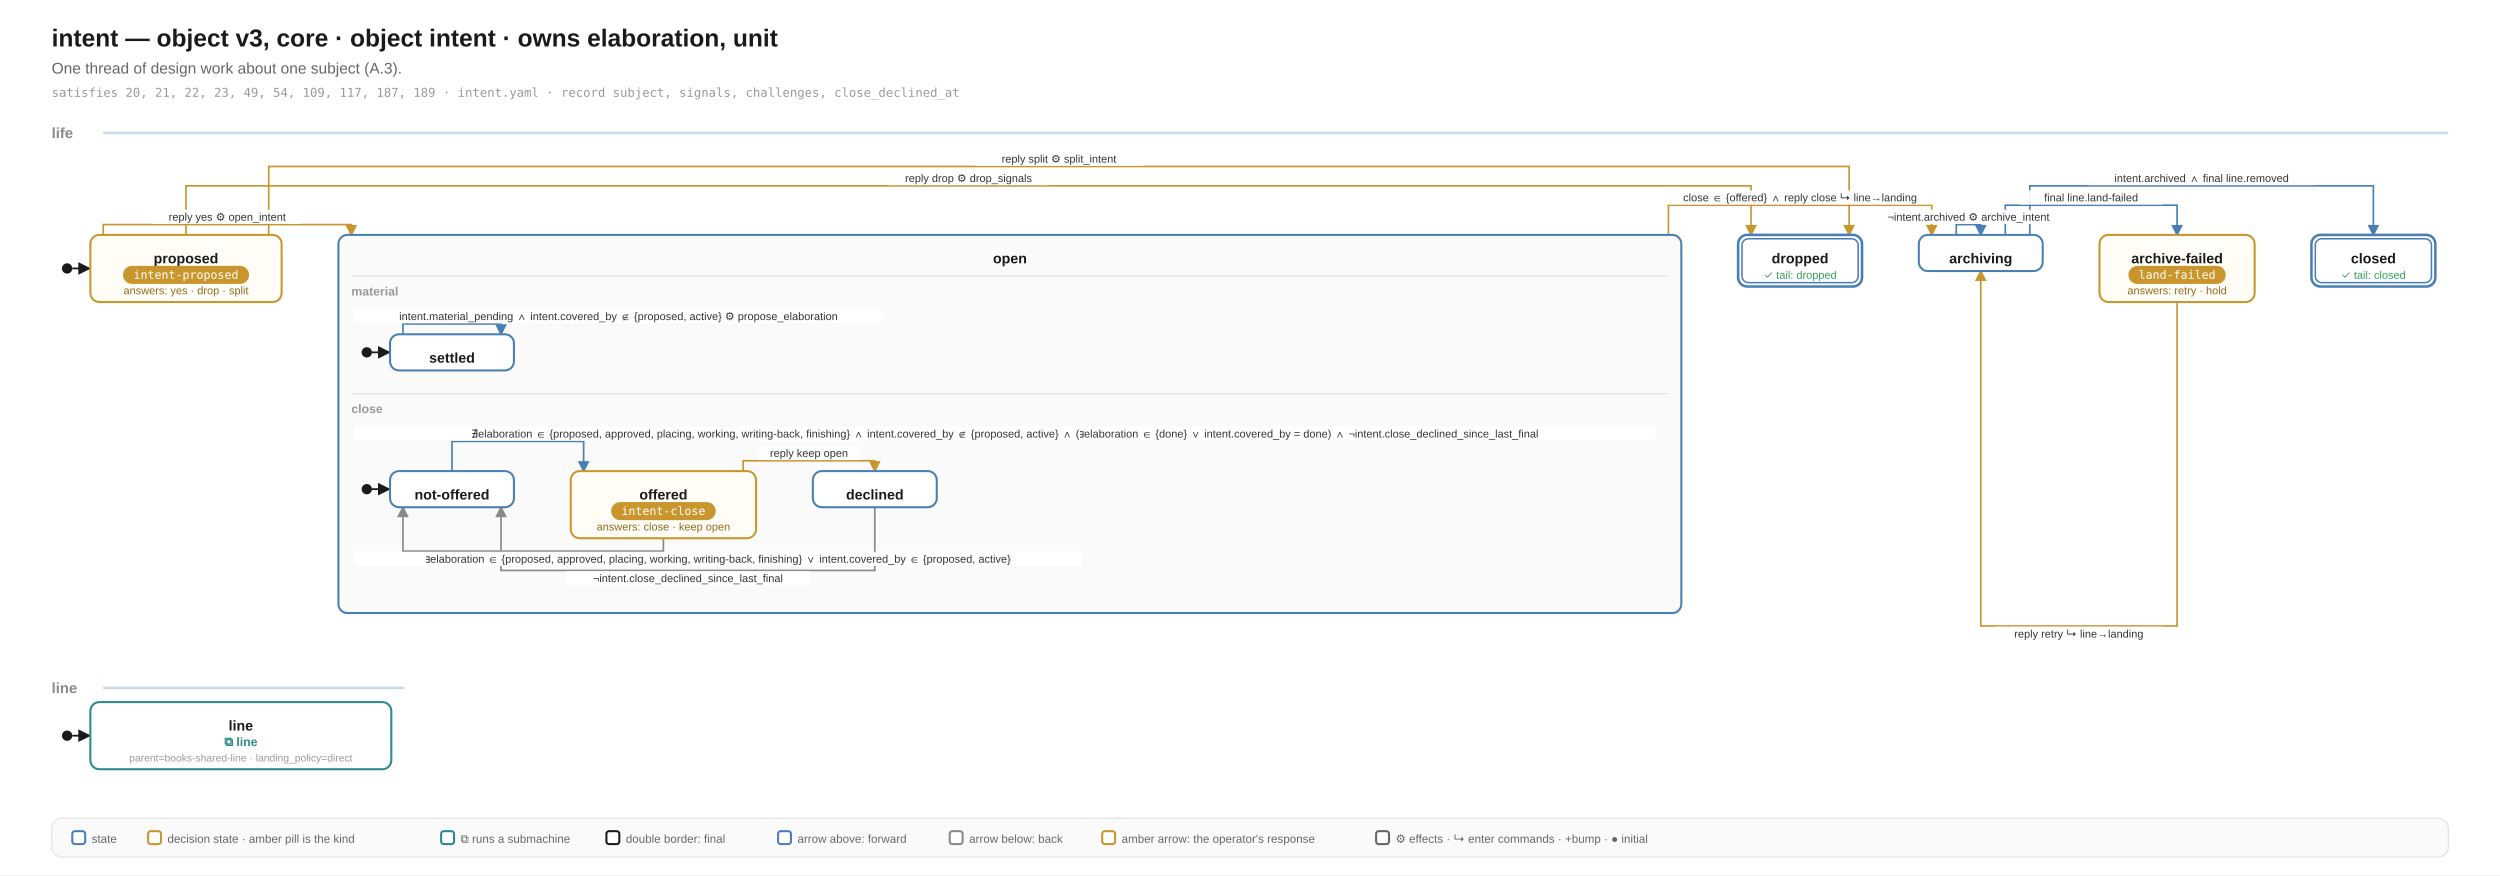
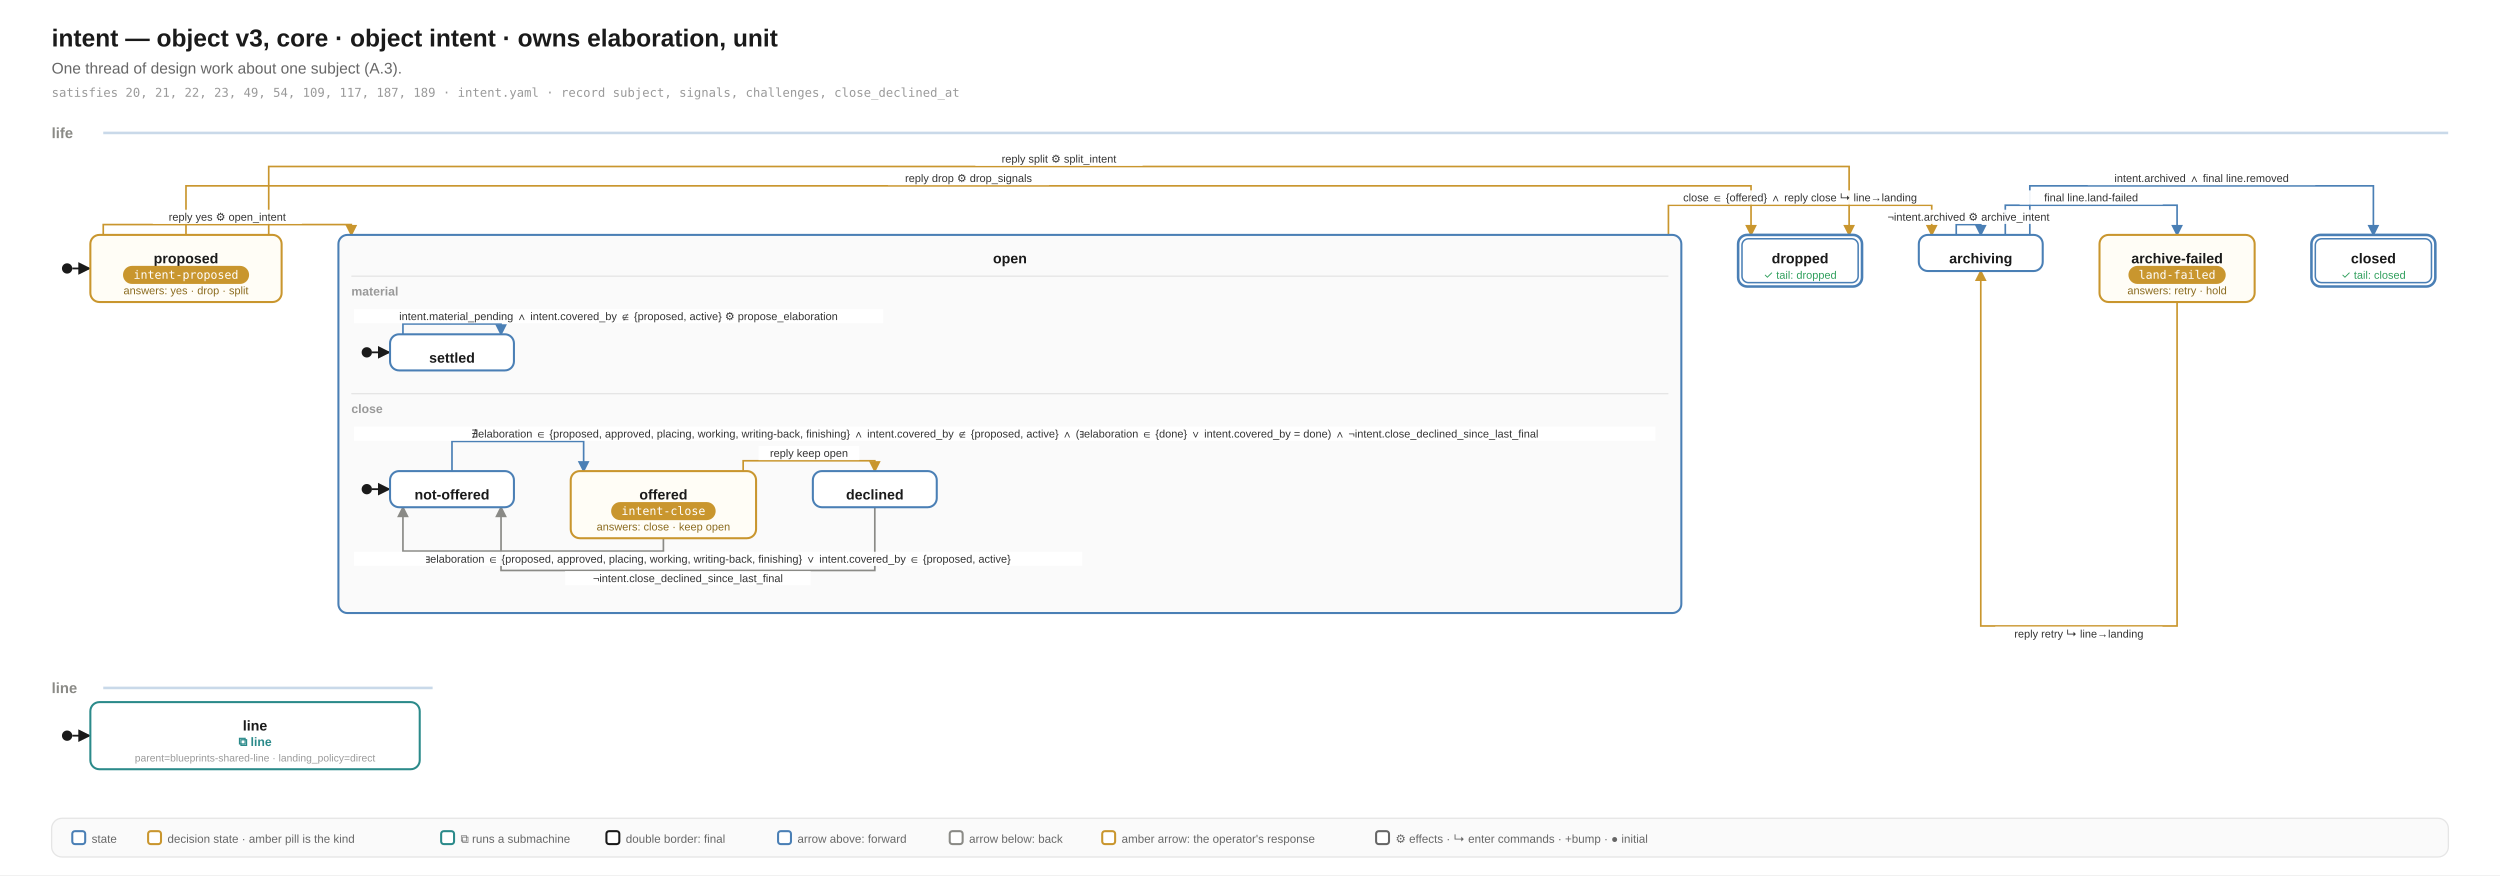
<svg xmlns="http://www.w3.org/2000/svg" width="1937" height="678" viewBox="0 0 1937 678" font-family="-apple-system, 'Helvetica Neue', Arial, sans-serif">
  <defs>
    <marker id="mB" viewBox="0 0 10 10" refX="8.5" refY="5" markerWidth="7" markerHeight="7" orient="auto-start-reverse">
      <path d="M0 0L10 5L0 10z" fill="#4a7fb5" />
    </marker>
    <marker id="mT" viewBox="0 0 10 10" refX="8.5" refY="5" markerWidth="7" markerHeight="7" orient="auto-start-reverse">
      <path d="M0 0L10 5L0 10z" fill="#2b8a8a" />
    </marker>
    <marker id="mG" viewBox="0 0 10 10" refX="8.5" refY="5" markerWidth="7" markerHeight="7" orient="auto-start-reverse">
      <path d="M0 0L10 5L0 10z" fill="#8a8a86" />
    </marker>
    <marker id="mA" viewBox="0 0 10 10" refX="8.5" refY="5" markerWidth="7" markerHeight="7" orient="auto-start-reverse">
      <path d="M0 0L10 5L0 10z" fill="#c9962e" />
    </marker>
    <marker id="mI" viewBox="0 0 10 10" refX="8.5" refY="5" markerWidth="7" markerHeight="7" orient="auto-start-reverse">
      <path d="M0 0L10 5L0 10z" fill="#1a1a1a" />
    </marker>
  </defs>
  <rect width="1937" height="678" fill="#fff" />
  <text x="40" y="36" font-size="19" font-weight="700" fill="#1a1a1a">intent — object v3, core · object intent · owns elaboration, unit</text>
  <text x="40" y="57" font-size="12" fill="#666">One thread of design work about one subject (A.3).</text>
  <text x="40" y="75" font-size="9.5" font-family="monospace" fill="#999">satisfies 20, 21, 22, 23, 49, 54, 109, 117, 187, 189 · intent.yaml · record subject, signals, challenges, close_declined_at</text>
  <text x="40" y="107" font-size="11.5" font-weight="700" fill="#8a8a86">life</text>
  <line x1="80" y1="103" x2="1896.85" y2="103" stroke="#4a7fb5" stroke-width="2" opacity="0.3" />
  <circle cx="52.0" cy="208.0" r="4" fill="#1a1a1a" />
  <line x1="56.0" y1="208.0" x2="69.0" y2="208.0" stroke="#1a1a1a" stroke-width="1.4" marker-end="url(#mI)" />
  <path d="M80.0,182.0 V174.0 H272.2 V182.0" fill="none" stroke="#c9962e" stroke-width="1.3" marker-end="url(#mA)" />
  <path d="M144.1,182.0 V144.0 H1356.7 V182.0" fill="none" stroke="#c9962e" stroke-width="1.3" marker-end="url(#mA)" />
  <path d="M208.2,182.0 V129.0 H1432.7 V182.0" fill="none" stroke="#c9962e" stroke-width="1.3" marker-end="url(#mA)" />
  <path d="M1292.7,182.0 V159.0 H1496.7 V182.0" fill="none" stroke="#c9962e" stroke-width="1.3" marker-end="url(#mA)" />
  <path d="M1572.7,182.0 V144.0 H1838.9 V182.0" fill="none" stroke="#4a7fb5" stroke-width="1.3" marker-end="url(#mB)" />
  <path d="M1553.7,182.0 V159.0 H1686.8 V182.0" fill="none" stroke="#4a7fb5" stroke-width="1.3" marker-end="url(#mB)" />
  <path d="M1515.7,182.0 V174.0 H1534.7 V182.0" fill="none" stroke="#4a7fb5" stroke-width="1.3" marker-end="url(#mB)" />
  <path d="M1686.8,234.0 V485.0 H1534.7 V210.0" fill="none" stroke="#c9962e" stroke-width="1.3" marker-end="url(#mA)" />
  <rect x="70.0" y="182.0" width="148.2" height="52.0" rx="7" fill="#fffdf6" stroke="#c9962e" stroke-width="1.6" />
  <text x="144.1" y="204.0" font-size="11" fill="#1a1a1a" text-anchor="middle" font-weight="700">proposed</text>
  <rect x="95.3" y="206.0" width="97.7" height="14" rx="7" fill="#c9962e" />
  <text x="144.1" y="216.0" font-size="9" font-family="monospace" fill="#fff" text-anchor="middle">intent-proposed</text>
  <text x="144.1" y="228.0" font-size="8.5" fill="#8a6a1d" text-anchor="middle">answers: yes · drop · split</text>
  <rect x="262.2" y="182.0" width="1040.5" height="293.0" rx="7" fill="#fafafa" stroke="#4a7fb5" stroke-width="1.6" />
  <text x="782.5" y="204.0" font-size="11" fill="#1a1a1a" text-anchor="middle" font-weight="700">open</text>
  <line x1="272.2" y1="214.0" x2="1292.7" y2="214.0" stroke="#e5e5e5" />
  <text x="272.225" y="229" font-size="9.5" font-weight="700" fill="#999">material</text>
  <circle cx="284.2" cy="273.0" r="4" fill="#1a1a1a" />
  <line x1="288.2" y1="273.0" x2="301.2" y2="273.0" stroke="#1a1a1a" stroke-width="1.4" marker-end="url(#mI)" />
  <path d="M312.2,259.0 V251.0 H388.2 V259.0" fill="none" stroke="#4a7fb5" stroke-width="1.3" marker-end="url(#mB)" />
  <rect x="302.2" y="259.0" width="96.0" height="28.0" rx="7" fill="#fff" stroke="#4a7fb5" stroke-width="1.6" />
  <text x="350.2" y="281.0" font-size="11" fill="#1a1a1a" text-anchor="middle" font-weight="700">settled</text>
  <rect x="274.2" y="239.5" width="410.1" height="11" fill="#fff" opacity="0.92" />
  <text x="479.2" y="248.0" font-size="8.5" fill="#333" text-anchor="middle">intent.material_pending ∧ intent.covered_by ∉ {proposed, active} ⚙ propose_elaboration</text>
  <line x1="272.2" y1="305.0" x2="1292.7" y2="305.0" stroke="#e5e5e5" />
  <text x="272.225" y="320" font-size="9.5" font-weight="700" fill="#999">close</text>
  <circle cx="284.2" cy="379.0" r="4" fill="#1a1a1a" />
  <line x1="288.2" y1="379.0" x2="301.2" y2="379.0" stroke="#1a1a1a" stroke-width="1.4" marker-end="url(#mI)" />
  <path d="M350.2,365.0 V342.0 H452.2 V365.0" fill="none" stroke="#4a7fb5" stroke-width="1.3" marker-end="url(#mB)" />
  <path d="M575.8,365.0 V357.0 H677.8 V365.0" fill="none" stroke="#c9962e" stroke-width="1.3" marker-end="url(#mA)" />
  <path d="M514.0,417.0 V427.0 H312.2 V393.0" fill="none" stroke="#8a8a86" stroke-width="1.3" marker-end="url(#mG)" />
  <path d="M677.8,393.0 V442.0 H388.2 V393.0" fill="none" stroke="#8a8a86" stroke-width="1.3" marker-end="url(#mG)" />
  <rect x="302.2" y="365.0" width="96.0" height="28.0" rx="7" fill="#fff" stroke="#4a7fb5" stroke-width="1.6" />
  <text x="350.2" y="387.0" font-size="11" fill="#1a1a1a" text-anchor="middle" font-weight="700">not-offered</text>
  <rect x="442.2" y="365.0" width="143.6" height="52.0" rx="7" fill="#fffdf6" stroke="#c9962e" stroke-width="1.6" />
  <text x="514.0" y="387.0" font-size="11" fill="#1a1a1a" text-anchor="middle" font-weight="700">offered</text>
  <rect x="473.5" y="389.0" width="81.0" height="14" rx="7" fill="#c9962e" />
  <text x="514.0" y="399.0" font-size="9" font-family="monospace" fill="#fff" text-anchor="middle">intent-close</text>
  <text x="514.0" y="411.0" font-size="8.5" fill="#8a6a1d" text-anchor="middle">answers: close · keep open</text>
  <rect x="629.8" y="365.0" width="96.0" height="28.0" rx="7" fill="#fff" stroke="#4a7fb5" stroke-width="1.6" />
  <text x="677.8" y="387.0" font-size="11" fill="#1a1a1a" text-anchor="middle" font-weight="700">declined</text>
  <rect x="274.2" y="330.5" width="1008.5" height="11" fill="#fff" opacity="0.92" />
  <text x="778.5" y="339.0" font-size="8.5" fill="#333" text-anchor="middle">∄elaboration ∈ {proposed, approved, placing, working, writing-back, finishing} ∧ intent.covered_by ∉ {proposed, active} ∧ (∃elaboration ∈ {done} ∨ intent.covered_by = done) ∧ ¬intent.close_declined_since_last_final</text>
  <rect x="587.7" y="345.5" width="78.1" height="11" fill="#fff" opacity="0.92" />
  <text x="626.8" y="354.0" font-size="8.5" fill="#333" text-anchor="middle">reply keep open</text>
  <rect x="274.2" y="427.5" width="564.3" height="11" fill="#fff" opacity="0.92" />
  <text x="556.4" y="436.0" font-size="8.5" fill="#333" text-anchor="middle">∃elaboration ∈ {proposed, approved, placing, working, writing-back, finishing} ∨ intent.covered_by ∈ {proposed, active}</text>
  <rect x="437.8" y="442.5" width="190.3" height="11" fill="#fff" opacity="0.92" />
  <text x="533.0" y="451.0" font-size="8.5" fill="#333" text-anchor="middle">¬intent.close_declined_since_last_final</text>
  <rect x="1346.7" y="182.0" width="96.0" height="40.0" rx="7" fill="#fff" stroke="#4a7fb5" stroke-width="2" />
  <rect x="1349.7" y="185.0" width="90.0" height="34.0" rx="5" fill="none" stroke="#4a7fb5" stroke-width="1.2" />
  <text x="1394.7" y="204.0" font-size="11" fill="#1a1a1a" text-anchor="middle" font-weight="700">dropped</text>
  <text x="1394.7" y="216.0" font-size="8.5" fill="#2e9e5b" text-anchor="middle">✓ tail: dropped</text>
  <rect x="1486.7" y="182.0" width="96.0" height="28.0" rx="7" fill="#fff" stroke="#4a7fb5" stroke-width="1.6" />
  <text x="1534.7" y="204.0" font-size="11" fill="#1a1a1a" text-anchor="middle" font-weight="700">archiving</text>
  <rect x="1626.7" y="182.0" width="120.2" height="52.0" rx="7" fill="#fffdf6" stroke="#c9962e" stroke-width="1.6" />
  <text x="1686.8" y="204.0" font-size="11" fill="#1a1a1a" text-anchor="middle" font-weight="700">archive-failed</text>
  <rect x="1649.1" y="206.0" width="75.4" height="14" rx="7" fill="#c9962e" />
  <text x="1686.8" y="216.0" font-size="9" font-family="monospace" fill="#fff" text-anchor="middle">land-failed</text>
  <text x="1686.8" y="228.0" font-size="8.5" fill="#8a6a1d" text-anchor="middle">answers: retry · hold</text>
  <rect x="1790.9" y="182.0" width="96.0" height="40.0" rx="7" fill="#fff" stroke="#4a7fb5" stroke-width="2" />
  <rect x="1793.9" y="185.0" width="90.0" height="34.0" rx="5" fill="none" stroke="#4a7fb5" stroke-width="1.2" />
  <text x="1838.9" y="204.0" font-size="11" fill="#1a1a1a" text-anchor="middle" font-weight="700">closed</text>
  <text x="1838.9" y="216.0" font-size="8.5" fill="#2e9e5b" text-anchor="middle">✓ tail: closed</text>
  <rect x="118.4" y="162.5" width="115.5" height="11" fill="#fff" opacity="0.92" />
  <text x="176.1" y="171.0" font-size="8.5" fill="#333" text-anchor="middle">reply yes ⚙ open_intent</text>
  <rect x="688.0" y="132.5" width="124.9" height="11" fill="#fff" opacity="0.92" />
  <text x="750.4" y="141.0" font-size="8.5" fill="#333" text-anchor="middle">reply drop ⚙ drop_signals</text>
  <rect x="755.7" y="117.5" width="129.6" height="11" fill="#fff" opacity="0.92" />
  <text x="820.5" y="126.0" font-size="8.5" fill="#333" text-anchor="middle">reply split ⚙ split_intent</text>
  <rect x="1283.2" y="147.5" width="223.1" height="11" fill="#fff" opacity="0.92" />
  <text x="1394.7" y="156.0" font-size="8.5" fill="#333" text-anchor="middle">close ∈ {offered} ∧ reply close ↳ line→landing</text>
  <rect x="1617.6" y="132.5" width="176.3" height="11" fill="#fff" opacity="0.92" />
  <text x="1705.8" y="141.0" font-size="8.5" fill="#333" text-anchor="middle">intent.archived ∧ final line.removed</text>
  <rect x="1564.8" y="147.5" width="110.9" height="11" fill="#fff" opacity="0.92" />
  <text x="1620.2" y="156.0" font-size="8.5" fill="#333" text-anchor="middle">final line.land-failed</text>
  <rect x="1444.0" y="162.5" width="162.3" height="11" fill="#fff" opacity="0.92" />
  <text x="1525.2" y="171.0" font-size="8.5" fill="#333" text-anchor="middle">¬intent.archived ⚙ archive_intent</text>
  <rect x="1545.9" y="485.5" width="129.6" height="11" fill="#fff" opacity="0.92" />
  <text x="1610.7" y="494.0" font-size="8.5" fill="#333" text-anchor="middle">reply retry ↳ line→landing</text>
  <text x="40" y="537" font-size="11.5" font-weight="700" fill="#8a8a86">line</text>
-   <line x1="80" y1="533" x2="313.2" y2="533" stroke="#4a7fb5" stroke-width="2" opacity="0.3" />
+   <line x1="80" y1="533" x2="335.2" y2="533" stroke="#4a7fb5" stroke-width="2" opacity="0.3" />
  <circle cx="52.0" cy="570.0" r="4" fill="#1a1a1a" />
  <line x1="56.0" y1="570.0" x2="69.0" y2="570.0" stroke="#1a1a1a" stroke-width="1.4" marker-end="url(#mI)" />
-   <rect x="70.0" y="544.0" width="233.2" height="52.0" rx="7" fill="#fff" stroke="#2b8a8a" stroke-width="1.6" />
-   <text x="186.6" y="566.0" font-size="11" fill="#1a1a1a" text-anchor="middle" font-weight="700">line</text>
-   <text x="186.6" y="578.0" font-size="9.5" fill="#2b8a8a" text-anchor="middle" font-weight="700">⧉ line</text>
-   <text x="186.6" y="590.0" font-size="8" fill="#999" text-anchor="middle">parent=books-shared-line · landing_policy=direct</text>
+   <rect x="70.0" y="544.0" width="255.2" height="52.0" rx="7" fill="#fff" stroke="#2b8a8a" stroke-width="1.6" />
+   <text x="197.6" y="566.0" font-size="11" fill="#1a1a1a" text-anchor="middle" font-weight="700">line</text>
+   <text x="197.6" y="578.0" font-size="9.5" fill="#2b8a8a" text-anchor="middle" font-weight="700">⧉ line</text>
+   <text x="197.6" y="590.0" font-size="8" fill="#999" text-anchor="middle">parent=blueprints-shared-line · landing_policy=direct</text>
  <rect x="40" y="634" width="1857" height="30" rx="8" fill="#fafafa" stroke="#e5e5e5" />
  <rect x="56" y="644" width="10" height="10" rx="2" fill="#fff" stroke="#4a7fb5" stroke-width="1.6" />
  <text x="71" y="653" font-size="9" fill="#666">state</text>
  <rect x="114.75" y="644" width="10" height="10" rx="2" fill="#fff" stroke="#c9962e" stroke-width="1.6" />
  <text x="129.75" y="653" font-size="9" fill="#666">decision state · amber pill is the kind</text>
  <rect x="341.8" y="644" width="10" height="10" rx="2" fill="#fff" stroke="#2b8a8a" stroke-width="1.6" />
  <text x="356.8" y="653" font-size="9" fill="#666">⧉ runs a submachine</text>
  <rect x="469.85" y="644" width="10" height="10" rx="2" fill="#fff" stroke="#1a1a1a" stroke-width="1.6" />
  <text x="484.85" y="653" font-size="9" fill="#666">double border: final</text>
  <rect x="602.85" y="644" width="10" height="10" rx="2" fill="#fff" stroke="#4a7fb5" stroke-width="1.6" />
  <text x="617.85" y="653" font-size="9" fill="#666">arrow above: forward</text>
  <rect x="735.85" y="644" width="10" height="10" rx="2" fill="#fff" stroke="#8a8a86" stroke-width="1.6" />
  <text x="750.85" y="653" font-size="9" fill="#666">arrow below: back</text>
  <rect x="854.0" y="644" width="10" height="10" rx="2" fill="#fff" stroke="#c9962e" stroke-width="1.6" />
  <text x="869.0" y="653" font-size="9" fill="#666">amber arrow: the operator's response</text>
  <rect x="1066.2" y="644" width="10" height="10" rx="2" fill="#fff" stroke="#666" stroke-width="1.6" />
  <text x="1081.2" y="653" font-size="9" fill="#666">⚙ effects · ↳ enter commands · +bump · ● initial</text>
</svg>
